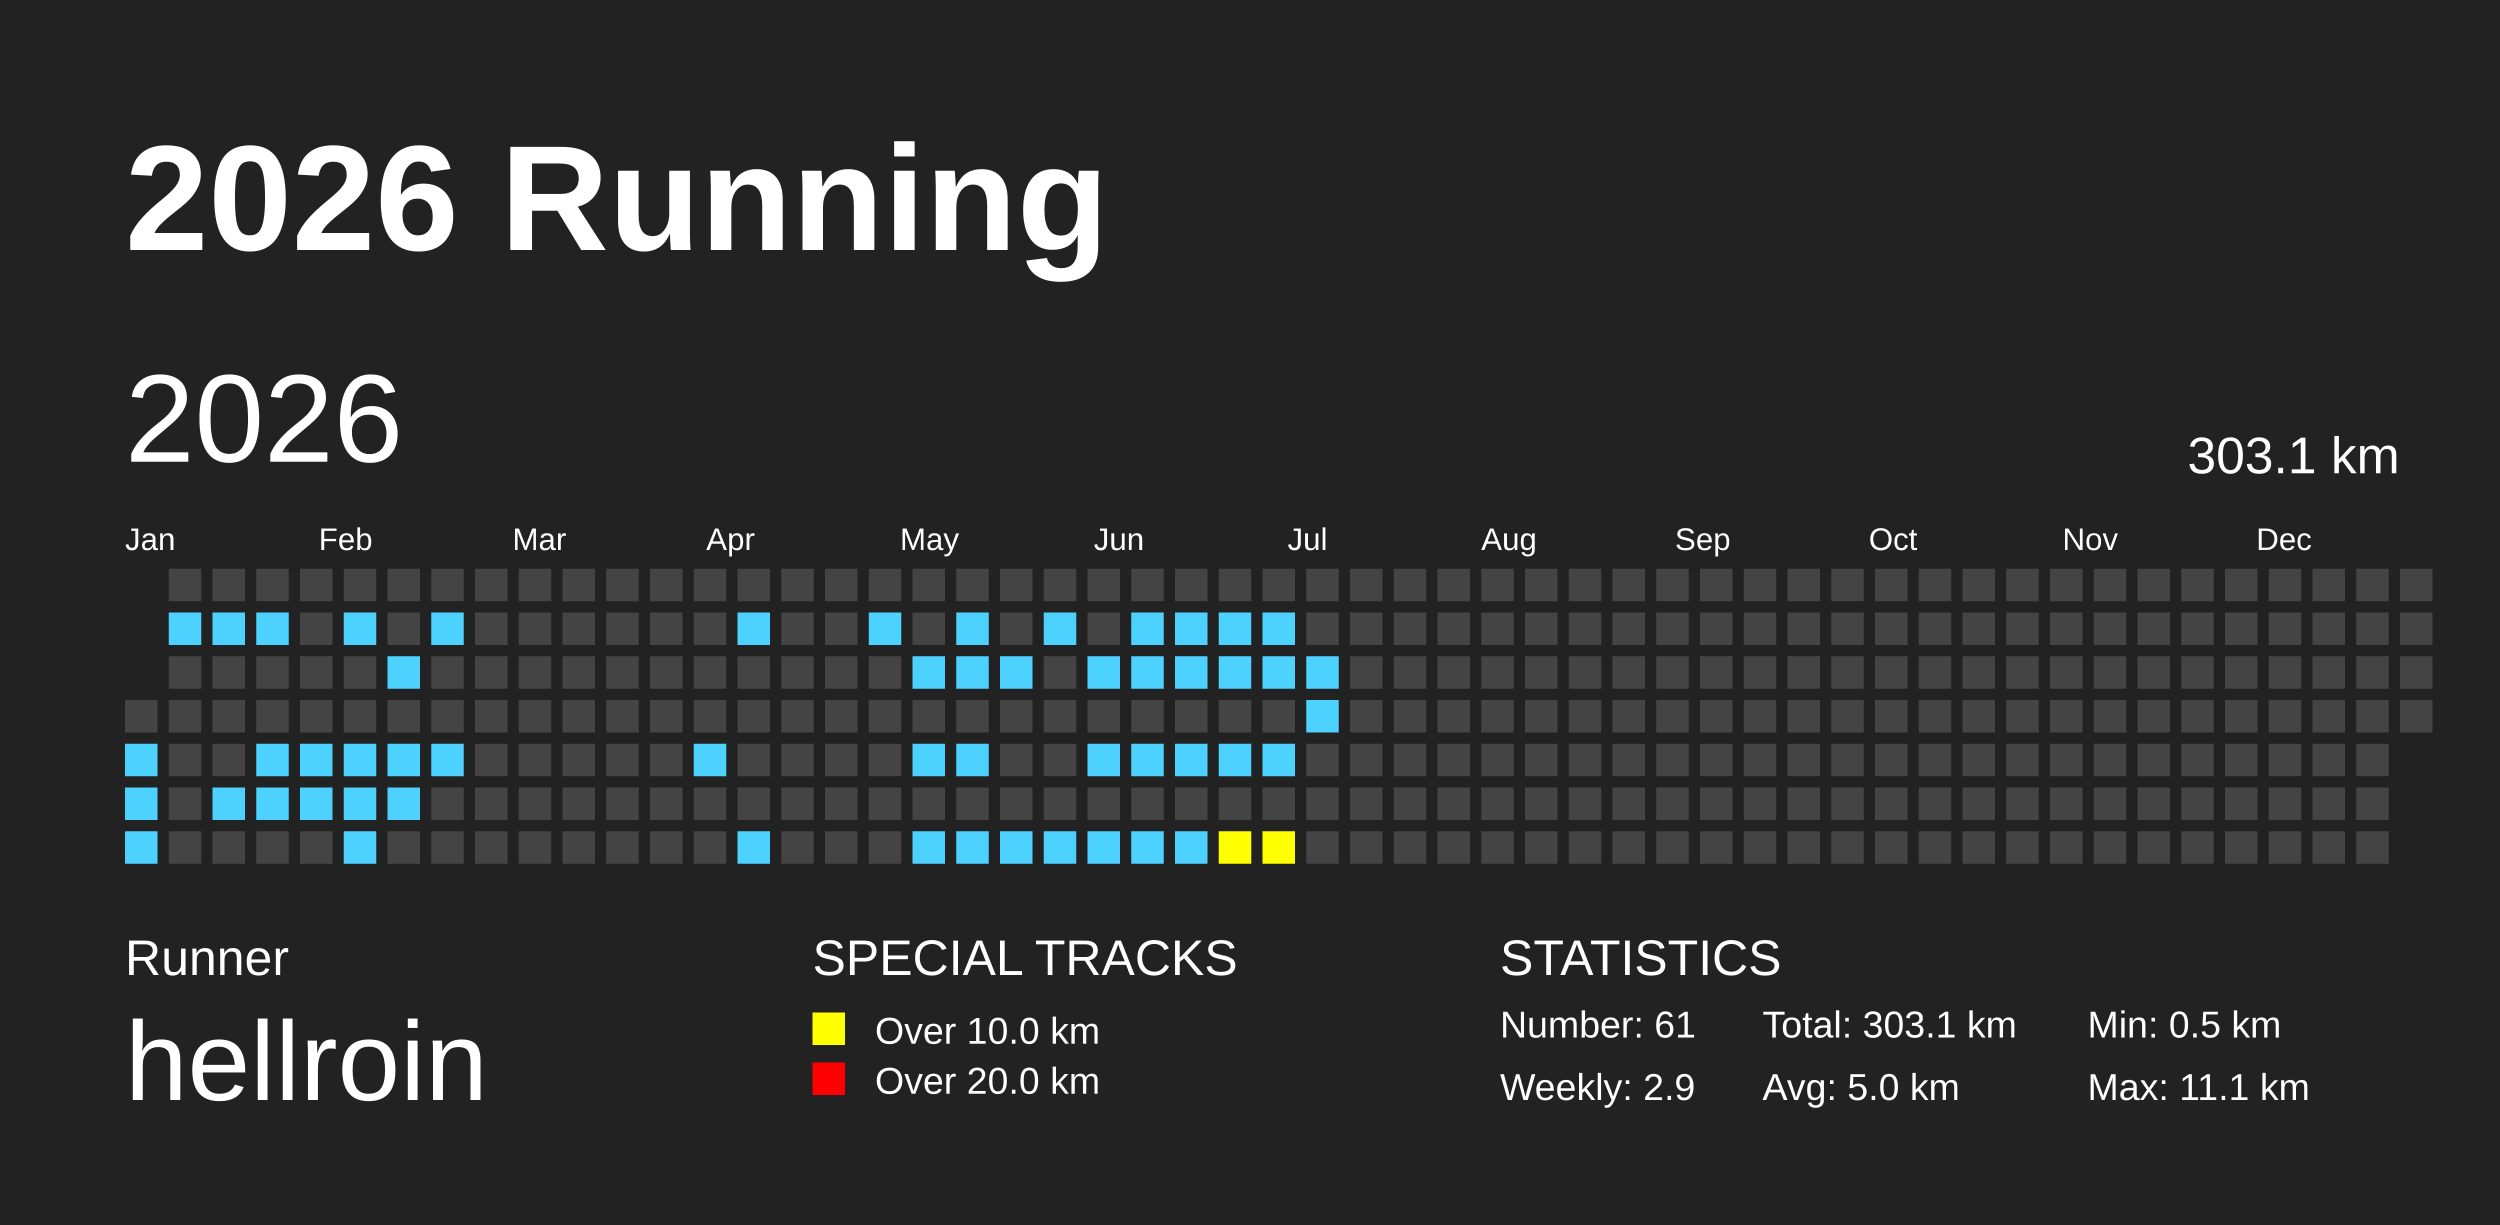
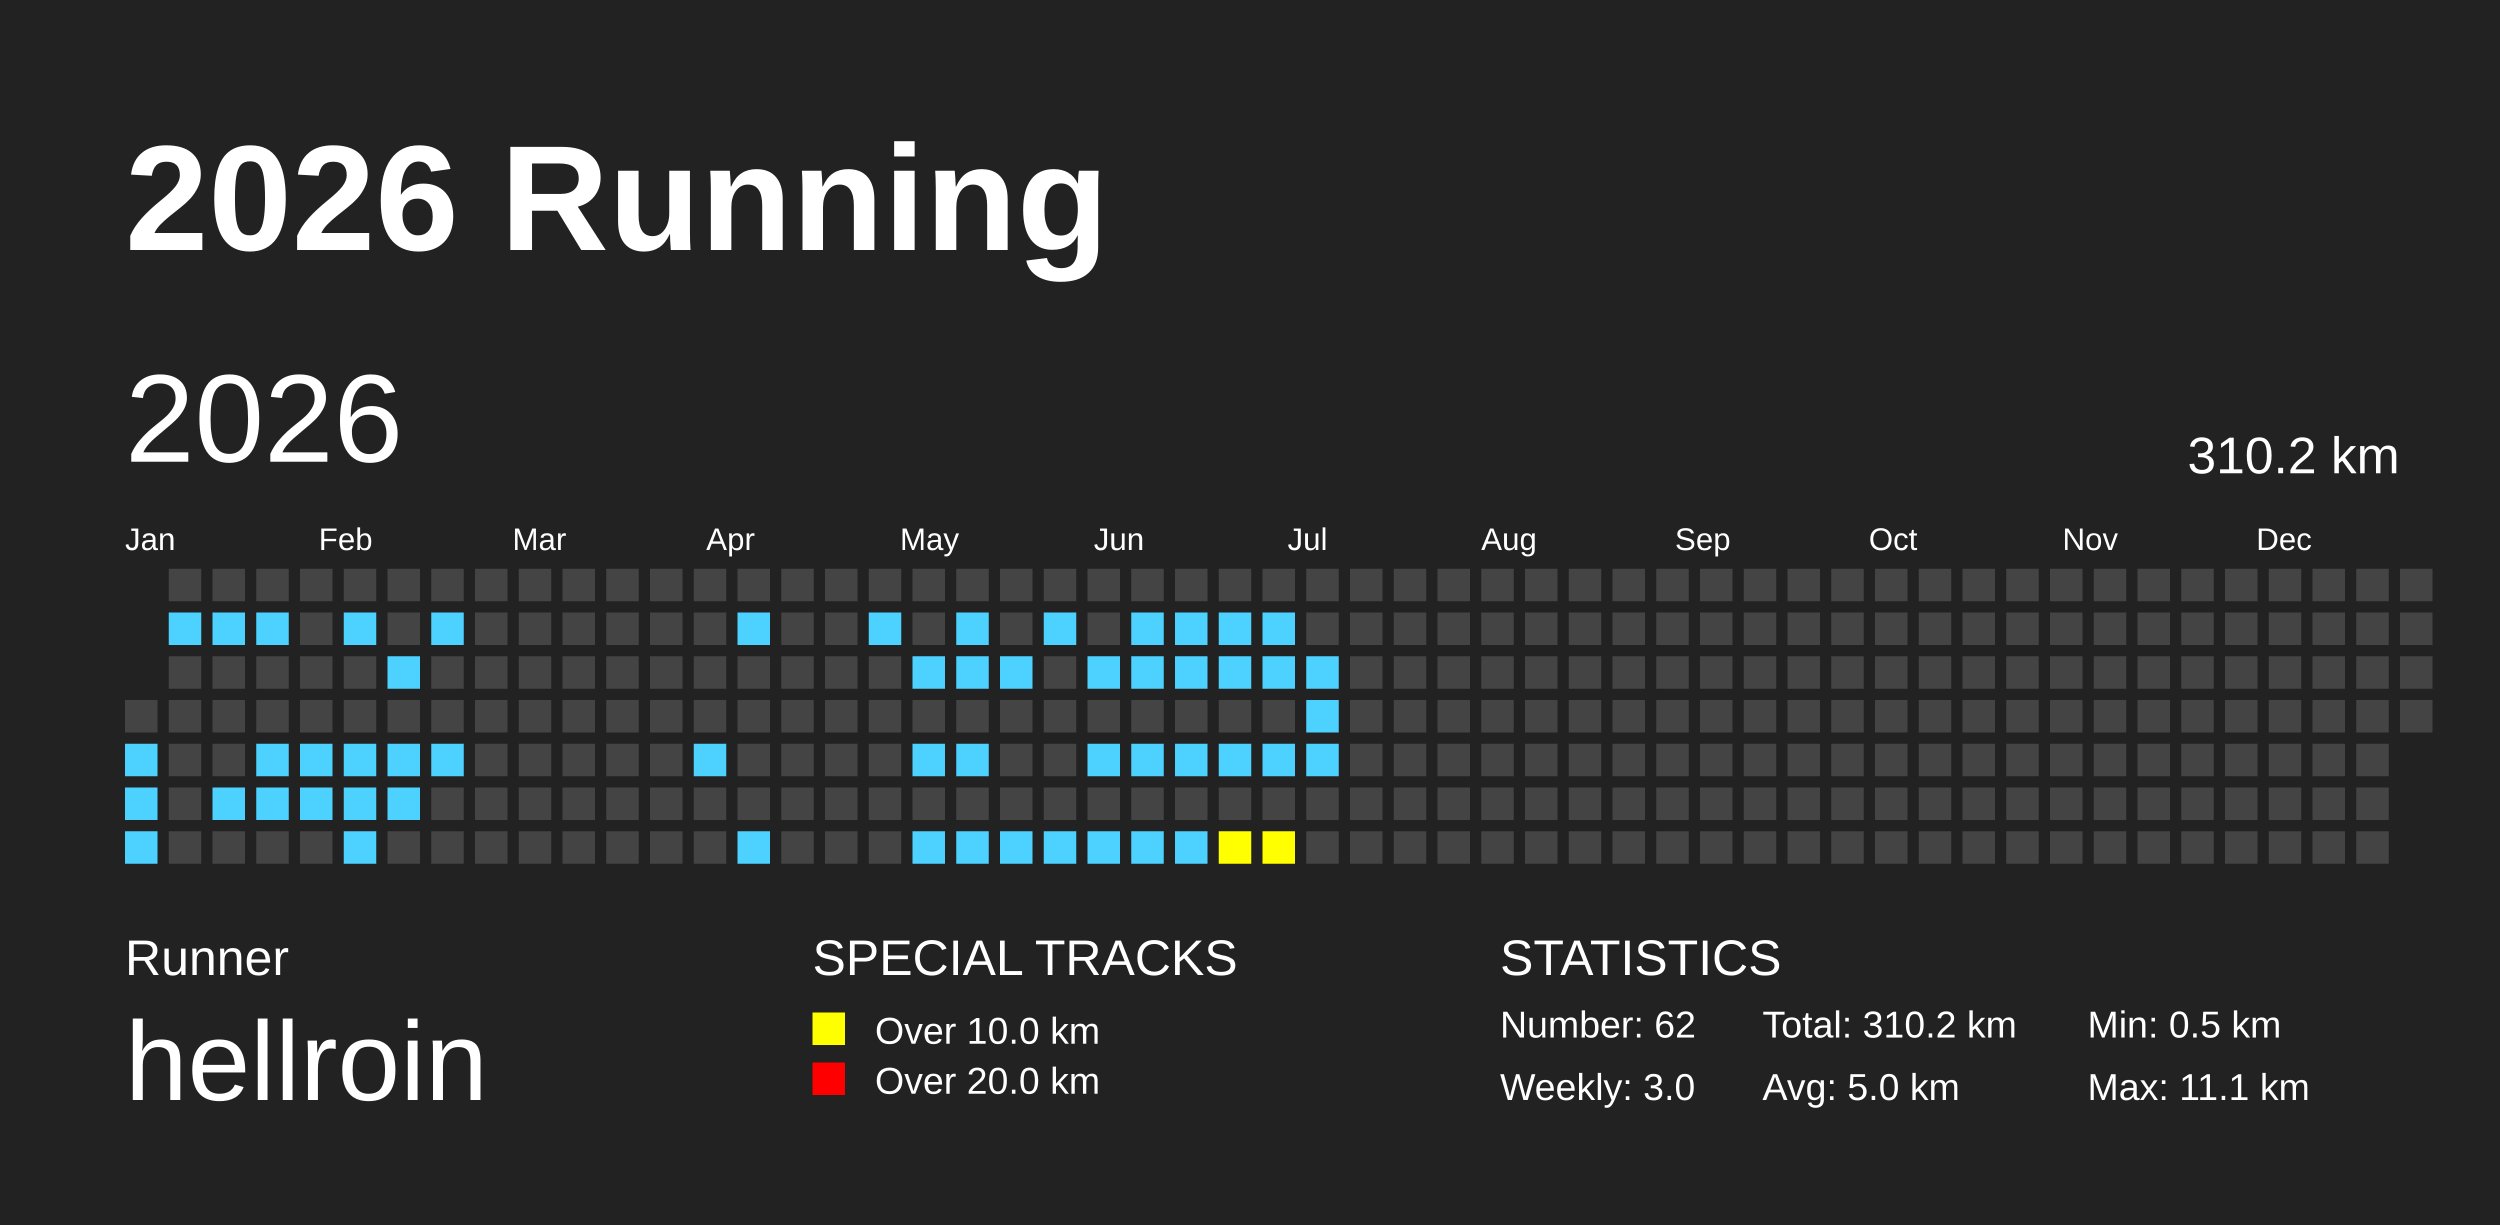
<svg xmlns="http://www.w3.org/2000/svg" baseProfile="full" height="98mm" version="1.1" viewBox="0,0,200,98" width="200mm">
  <defs />
  <rect fill="#222222" height="98" width="200" x="0" y="0" />
  <text fill="#FFFFFF" style="font-size:12px; font-family:Arial; font-weight:bold;" x="10" y="20">2026 Running</text>
  <text fill="#FFFFFF" style="font-size:4px; font-family:Arial" x="10" y="78">Runner</text>
  <text fill="#FFFFFF" style="font-size:9px; font-family:Arial" x="10" y="88">hellroin</text>
  <text fill="#FFFFFF" style="font-size:4px; font-family:Arial" x="65" y="78">SPECIAL TRACKS</text>
  <rect fill="yellow" height="2.6" width="2.6" x="65" y="81" />
  <text fill="#FFFFFF" style="font-size:3px; font-family:Arial" x="70" y="83.5">Over 10.0 km</text>
  <rect fill="red" height="2.6" width="2.6" x="65" y="85" />
  <text fill="#FFFFFF" style="font-size:3px; font-family:Arial" x="70" y="87.5">Over 20.0 km</text>
  <text fill="#FFFFFF" style="font-size:4px; font-family:Arial" x="120" y="78">STATISTICS</text>
-   <text fill="#FFFFFF" style="font-size:3px; font-family:Arial" x="120" y="83">Number: 61</text>
-   <text fill="#FFFFFF" style="font-size:3px; font-family:Arial" x="120" y="88">Weekly: 2.9</text>
-   <text fill="#FFFFFF" style="font-size:3px; font-family:Arial" x="141" y="83">Total: 303.1 km</text>
+   <text fill="#FFFFFF" style="font-size:3px; font-family:Arial" x="120" y="83">Number: 62</text>
+   <text fill="#FFFFFF" style="font-size:3px; font-family:Arial" x="120" y="88">Weekly: 3.0</text>
+   <text fill="#FFFFFF" style="font-size:3px; font-family:Arial" x="141" y="83">Total: 310.2 km</text>
  <text fill="#FFFFFF" style="font-size:3px; font-family:Arial" x="141" y="88">Avg: 5.0 km</text>
  <text fill="#FFFFFF" style="font-size:3px; font-family:Arial" x="167" y="83">Min: 0.5 km</text>
  <text fill="#FFFFFF" style="font-size:3px; font-family:Arial" x="167" y="88">Max: 11.1 km</text>
  <text dominant-baseline="hanging" fill="#FFFFFF" style="font-size:10.0px; font-family:Arial;" x="10" y="30">2026</text>
-   <text dominant-baseline="hanging" fill="#FFFFFF" style="font-size:4.125px; font-family:Arial;" x="175" y="35">303.1 km</text>
+   <text dominant-baseline="hanging" fill="#FFFFFF" style="font-size:4.125px; font-family:Arial;" x="175" y="35">310.2 km</text>
  <text fill="#FFFFFF" style="font-size:2.5px; font-family:Arial" x="10.0" y="44">Jan</text>
  <text fill="#FFFFFF" style="font-size:2.5px; font-family:Arial" x="25.5" y="44">Feb</text>
  <text fill="#FFFFFF" style="font-size:2.5px; font-family:Arial" x="41.0" y="44">Mar</text>
  <text fill="#FFFFFF" style="font-size:2.5px; font-family:Arial" x="56.5" y="44">Apr</text>
  <text fill="#FFFFFF" style="font-size:2.5px; font-family:Arial" x="72.0" y="44">May</text>
  <text fill="#FFFFFF" style="font-size:2.5px; font-family:Arial" x="87.5" y="44">Jun</text>
  <text fill="#FFFFFF" style="font-size:2.5px; font-family:Arial" x="103.0" y="44">Jul</text>
  <text fill="#FFFFFF" style="font-size:2.5px; font-family:Arial" x="118.5" y="44">Aug</text>
  <text fill="#FFFFFF" style="font-size:2.5px; font-family:Arial" x="134.0" y="44">Sep</text>
  <text fill="#FFFFFF" style="font-size:2.5px; font-family:Arial" x="149.5" y="44">Oct</text>
  <text fill="#FFFFFF" style="font-size:2.5px; font-family:Arial" x="165.0" y="44">Nov</text>
  <text fill="#FFFFFF" style="font-size:2.5px; font-family:Arial" x="180.5" y="44">Dec</text>
  <rect fill="#444444" height="2.6" width="2.6" x="10.0" y="56.0" />
  <rect fill="#4DD2FF" height="2.6" width="2.6" x="10.0" y="59.5" />
  <rect fill="#4DD2FF" height="2.6" width="2.6" x="10.0" y="63.0" />
  <rect fill="#4DD2FF" height="2.6" width="2.6" x="10.0" y="66.5" />
  <rect fill="#444444" height="2.6" width="2.6" x="13.5" y="45.5" />
  <rect fill="#4DD2FF" height="2.6" width="2.6" x="13.5" y="49.0" />
  <rect fill="#444444" height="2.6" width="2.6" x="13.5" y="52.5" />
  <rect fill="#444444" height="2.6" width="2.6" x="13.5" y="56.0" />
  <rect fill="#444444" height="2.6" width="2.6" x="13.5" y="59.5" />
  <rect fill="#444444" height="2.6" width="2.6" x="13.5" y="63.0" />
  <rect fill="#444444" height="2.6" width="2.6" x="13.5" y="66.5" />
  <rect fill="#444444" height="2.6" width="2.6" x="17.0" y="45.5" />
  <rect fill="#4DD2FF" height="2.6" width="2.6" x="17.0" y="49.0" />
  <rect fill="#444444" height="2.6" width="2.6" x="17.0" y="52.5" />
  <rect fill="#444444" height="2.6" width="2.6" x="17.0" y="56.0" />
  <rect fill="#444444" height="2.6" width="2.6" x="17.0" y="59.5" />
  <rect fill="#4DD2FF" height="2.6" width="2.6" x="17.0" y="63.0" />
  <rect fill="#444444" height="2.6" width="2.6" x="17.0" y="66.5" />
  <rect fill="#444444" height="2.6" width="2.6" x="20.5" y="45.5" />
  <rect fill="#4DD2FF" height="2.6" width="2.6" x="20.5" y="49.0" />
  <rect fill="#444444" height="2.6" width="2.6" x="20.5" y="52.5" />
  <rect fill="#444444" height="2.6" width="2.6" x="20.5" y="56.0" />
  <rect fill="#4DD2FF" height="2.6" width="2.6" x="20.5" y="59.5" />
  <rect fill="#4DD2FF" height="2.6" width="2.6" x="20.5" y="63.0" />
  <rect fill="#444444" height="2.6" width="2.6" x="20.5" y="66.5" />
  <rect fill="#444444" height="2.6" width="2.6" x="24.0" y="45.5" />
  <rect fill="#444444" height="2.6" width="2.6" x="24.0" y="49.0" />
  <rect fill="#444444" height="2.6" width="2.6" x="24.0" y="52.5" />
  <rect fill="#444444" height="2.6" width="2.6" x="24.0" y="56.0" />
  <rect fill="#4DD2FF" height="2.6" width="2.6" x="24.0" y="59.5" />
  <rect fill="#4DD2FF" height="2.6" width="2.6" x="24.0" y="63.0" />
  <rect fill="#444444" height="2.6" width="2.6" x="24.0" y="66.5" />
  <rect fill="#444444" height="2.6" width="2.6" x="27.5" y="45.5" />
  <rect fill="#4DD2FF" height="2.6" width="2.6" x="27.5" y="49.0" />
  <rect fill="#444444" height="2.6" width="2.6" x="27.5" y="52.5" />
  <rect fill="#444444" height="2.6" width="2.6" x="27.5" y="56.0" />
  <rect fill="#4DD2FF" height="2.6" width="2.6" x="27.5" y="59.5" />
  <rect fill="#4DD2FF" height="2.6" width="2.6" x="27.5" y="63.0" />
  <rect fill="#4DD2FF" height="2.6" width="2.6" x="27.5" y="66.5" />
  <rect fill="#444444" height="2.6" width="2.6" x="31.0" y="45.5" />
  <rect fill="#444444" height="2.6" width="2.6" x="31.0" y="49.0" />
  <rect fill="#4DD2FF" height="2.6" width="2.6" x="31.0" y="52.5" />
  <rect fill="#444444" height="2.6" width="2.6" x="31.0" y="56.0" />
  <rect fill="#4DD2FF" height="2.6" width="2.6" x="31.0" y="59.5" />
  <rect fill="#4DD2FF" height="2.6" width="2.6" x="31.0" y="63.0" />
  <rect fill="#444444" height="2.6" width="2.6" x="31.0" y="66.5" />
  <rect fill="#444444" height="2.6" width="2.6" x="34.5" y="45.5" />
  <rect fill="#4DD2FF" height="2.6" width="2.6" x="34.5" y="49.0" />
  <rect fill="#444444" height="2.6" width="2.6" x="34.5" y="52.5" />
  <rect fill="#444444" height="2.6" width="2.6" x="34.5" y="56.0" />
  <rect fill="#4DD2FF" height="2.6" width="2.6" x="34.5" y="59.5" />
  <rect fill="#444444" height="2.6" width="2.6" x="34.5" y="63.0" />
  <rect fill="#444444" height="2.6" width="2.6" x="34.5" y="66.5" />
  <rect fill="#444444" height="2.6" width="2.6" x="38.0" y="45.5" />
  <rect fill="#444444" height="2.6" width="2.6" x="38.0" y="49.0" />
  <rect fill="#444444" height="2.6" width="2.6" x="38.0" y="52.5" />
  <rect fill="#444444" height="2.6" width="2.6" x="38.0" y="56.0" />
  <rect fill="#444444" height="2.6" width="2.6" x="38.0" y="59.5" />
  <rect fill="#444444" height="2.6" width="2.6" x="38.0" y="63.0" />
  <rect fill="#444444" height="2.6" width="2.6" x="38.0" y="66.5" />
  <rect fill="#444444" height="2.6" width="2.6" x="41.5" y="45.5" />
  <rect fill="#444444" height="2.6" width="2.6" x="41.5" y="49.0" />
  <rect fill="#444444" height="2.6" width="2.6" x="41.5" y="52.5" />
  <rect fill="#444444" height="2.6" width="2.6" x="41.5" y="56.0" />
  <rect fill="#444444" height="2.6" width="2.6" x="41.5" y="59.5" />
  <rect fill="#444444" height="2.6" width="2.6" x="41.5" y="63.0" />
  <rect fill="#444444" height="2.6" width="2.6" x="41.5" y="66.5" />
  <rect fill="#444444" height="2.6" width="2.6" x="45.0" y="45.5" />
  <rect fill="#444444" height="2.6" width="2.6" x="45.0" y="49.0" />
  <rect fill="#444444" height="2.6" width="2.6" x="45.0" y="52.5" />
  <rect fill="#444444" height="2.6" width="2.6" x="45.0" y="56.0" />
  <rect fill="#444444" height="2.6" width="2.6" x="45.0" y="59.5" />
  <rect fill="#444444" height="2.6" width="2.6" x="45.0" y="63.0" />
  <rect fill="#444444" height="2.6" width="2.6" x="45.0" y="66.5" />
  <rect fill="#444444" height="2.6" width="2.6" x="48.5" y="45.5" />
  <rect fill="#444444" height="2.6" width="2.6" x="48.5" y="49.0" />
  <rect fill="#444444" height="2.6" width="2.6" x="48.5" y="52.5" />
  <rect fill="#444444" height="2.6" width="2.6" x="48.5" y="56.0" />
  <rect fill="#444444" height="2.6" width="2.6" x="48.5" y="59.5" />
  <rect fill="#444444" height="2.6" width="2.6" x="48.5" y="63.0" />
  <rect fill="#444444" height="2.6" width="2.6" x="48.5" y="66.5" />
  <rect fill="#444444" height="2.6" width="2.6" x="52.0" y="45.5" />
  <rect fill="#444444" height="2.6" width="2.6" x="52.0" y="49.0" />
  <rect fill="#444444" height="2.6" width="2.6" x="52.0" y="52.5" />
  <rect fill="#444444" height="2.6" width="2.6" x="52.0" y="56.0" />
  <rect fill="#444444" height="2.6" width="2.6" x="52.0" y="59.5" />
  <rect fill="#444444" height="2.6" width="2.6" x="52.0" y="63.0" />
  <rect fill="#444444" height="2.6" width="2.6" x="52.0" y="66.5" />
  <rect fill="#444444" height="2.6" width="2.6" x="55.5" y="45.5" />
  <rect fill="#444444" height="2.6" width="2.6" x="55.5" y="49.0" />
  <rect fill="#444444" height="2.6" width="2.6" x="55.5" y="52.5" />
  <rect fill="#444444" height="2.6" width="2.6" x="55.5" y="56.0" />
  <rect fill="#4DD2FF" height="2.6" width="2.6" x="55.5" y="59.5" />
  <rect fill="#444444" height="2.6" width="2.6" x="55.5" y="63.0" />
  <rect fill="#444444" height="2.6" width="2.6" x="55.5" y="66.5" />
  <rect fill="#444444" height="2.6" width="2.6" x="59.0" y="45.5" />
  <rect fill="#4DD2FF" height="2.6" width="2.6" x="59.0" y="49.0" />
  <rect fill="#444444" height="2.6" width="2.6" x="59.0" y="52.5" />
  <rect fill="#444444" height="2.6" width="2.6" x="59.0" y="56.0" />
  <rect fill="#444444" height="2.6" width="2.6" x="59.0" y="59.5" />
  <rect fill="#444444" height="2.6" width="2.6" x="59.0" y="63.0" />
  <rect fill="#4DD2FF" height="2.6" width="2.6" x="59.0" y="66.5" />
  <rect fill="#444444" height="2.6" width="2.6" x="62.5" y="45.5" />
  <rect fill="#444444" height="2.6" width="2.6" x="62.5" y="49.0" />
  <rect fill="#444444" height="2.6" width="2.6" x="62.5" y="52.5" />
  <rect fill="#444444" height="2.6" width="2.6" x="62.5" y="56.0" />
  <rect fill="#444444" height="2.6" width="2.6" x="62.5" y="59.5" />
  <rect fill="#444444" height="2.6" width="2.6" x="62.5" y="63.0" />
  <rect fill="#444444" height="2.6" width="2.6" x="62.5" y="66.5" />
  <rect fill="#444444" height="2.6" width="2.6" x="66.0" y="45.5" />
  <rect fill="#444444" height="2.6" width="2.6" x="66.0" y="49.0" />
  <rect fill="#444444" height="2.6" width="2.6" x="66.0" y="52.5" />
  <rect fill="#444444" height="2.6" width="2.6" x="66.0" y="56.0" />
  <rect fill="#444444" height="2.6" width="2.6" x="66.0" y="59.5" />
  <rect fill="#444444" height="2.6" width="2.6" x="66.0" y="63.0" />
  <rect fill="#444444" height="2.6" width="2.6" x="66.0" y="66.5" />
  <rect fill="#444444" height="2.6" width="2.6" x="69.5" y="45.5" />
  <rect fill="#4DD2FF" height="2.6" width="2.6" x="69.5" y="49.0" />
  <rect fill="#444444" height="2.6" width="2.6" x="69.5" y="52.5" />
  <rect fill="#444444" height="2.6" width="2.6" x="69.5" y="56.0" />
  <rect fill="#444444" height="2.6" width="2.6" x="69.5" y="59.5" />
  <rect fill="#444444" height="2.6" width="2.6" x="69.5" y="63.0" />
  <rect fill="#444444" height="2.6" width="2.6" x="69.5" y="66.5" />
  <rect fill="#444444" height="2.6" width="2.6" x="73.0" y="45.5" />
  <rect fill="#444444" height="2.6" width="2.6" x="73.0" y="49.0" />
  <rect fill="#4DD2FF" height="2.6" width="2.6" x="73.0" y="52.5" />
  <rect fill="#444444" height="2.6" width="2.6" x="73.0" y="56.0" />
  <rect fill="#4DD2FF" height="2.6" width="2.6" x="73.0" y="59.5" />
  <rect fill="#444444" height="2.6" width="2.6" x="73.0" y="63.0" />
  <rect fill="#4DD2FF" height="2.6" width="2.6" x="73.0" y="66.5" />
  <rect fill="#444444" height="2.6" width="2.6" x="76.5" y="45.5" />
  <rect fill="#4DD2FF" height="2.6" width="2.6" x="76.5" y="49.0" />
  <rect fill="#4DD2FF" height="2.6" width="2.6" x="76.5" y="52.5" />
  <rect fill="#444444" height="2.6" width="2.6" x="76.5" y="56.0" />
  <rect fill="#4DD2FF" height="2.6" width="2.6" x="76.5" y="59.5" />
  <rect fill="#444444" height="2.6" width="2.6" x="76.5" y="63.0" />
  <rect fill="#4DD2FF" height="2.6" width="2.6" x="76.5" y="66.5" />
  <rect fill="#444444" height="2.6" width="2.6" x="80.0" y="45.5" />
  <rect fill="#444444" height="2.6" width="2.6" x="80.0" y="49.0" />
  <rect fill="#4DD2FF" height="2.6" width="2.6" x="80.0" y="52.5" />
  <rect fill="#444444" height="2.6" width="2.6" x="80.0" y="56.0" />
  <rect fill="#444444" height="2.6" width="2.6" x="80.0" y="59.5" />
  <rect fill="#444444" height="2.6" width="2.6" x="80.0" y="63.0" />
  <rect fill="#4DD2FF" height="2.6" width="2.6" x="80.0" y="66.5" />
  <rect fill="#444444" height="2.6" width="2.6" x="83.5" y="45.5" />
  <rect fill="#4DD2FF" height="2.6" width="2.6" x="83.5" y="49.0" />
  <rect fill="#444444" height="2.6" width="2.6" x="83.5" y="52.5" />
  <rect fill="#444444" height="2.6" width="2.6" x="83.5" y="56.0" />
  <rect fill="#444444" height="2.6" width="2.6" x="83.5" y="59.5" />
  <rect fill="#444444" height="2.6" width="2.6" x="83.5" y="63.0" />
  <rect fill="#4DD2FF" height="2.6" width="2.6" x="83.5" y="66.5" />
  <rect fill="#444444" height="2.6" width="2.6" x="87.0" y="45.5" />
  <rect fill="#444444" height="2.6" width="2.6" x="87.0" y="49.0" />
  <rect fill="#4DD2FF" height="2.6" width="2.6" x="87.0" y="52.5" />
  <rect fill="#444444" height="2.6" width="2.6" x="87.0" y="56.0" />
  <rect fill="#4DD2FF" height="2.6" width="2.6" x="87.0" y="59.5" />
  <rect fill="#444444" height="2.6" width="2.6" x="87.0" y="63.0" />
  <rect fill="#4DD2FF" height="2.6" width="2.6" x="87.0" y="66.5" />
  <rect fill="#444444" height="2.6" width="2.6" x="90.5" y="45.5" />
  <rect fill="#4DD2FF" height="2.6" width="2.6" x="90.5" y="49.0" />
  <rect fill="#4DD2FF" height="2.6" width="2.6" x="90.5" y="52.5" />
  <rect fill="#444444" height="2.6" width="2.6" x="90.5" y="56.0" />
  <rect fill="#4DD2FF" height="2.6" width="2.6" x="90.5" y="59.5" />
  <rect fill="#444444" height="2.6" width="2.6" x="90.5" y="63.0" />
  <rect fill="#4DD2FF" height="2.6" width="2.6" x="90.5" y="66.5" />
  <rect fill="#444444" height="2.6" width="2.6" x="94.0" y="45.5" />
  <rect fill="#4DD2FF" height="2.6" width="2.6" x="94.0" y="49.0" />
  <rect fill="#4DD2FF" height="2.6" width="2.6" x="94.0" y="52.5" />
  <rect fill="#444444" height="2.6" width="2.6" x="94.0" y="56.0" />
  <rect fill="#4DD2FF" height="2.6" width="2.6" x="94.0" y="59.5" />
  <rect fill="#444444" height="2.6" width="2.6" x="94.0" y="63.0" />
  <rect fill="#4DD2FF" height="2.6" width="2.6" x="94.0" y="66.5" />
  <rect fill="#444444" height="2.6" width="2.6" x="97.5" y="45.5" />
  <rect fill="#4DD2FF" height="2.6" width="2.6" x="97.5" y="49.0" />
  <rect fill="#4DD2FF" height="2.6" width="2.6" x="97.5" y="52.5" />
  <rect fill="#444444" height="2.6" width="2.6" x="97.5" y="56.0" />
  <rect fill="#4DD2FF" height="2.6" width="2.6" x="97.5" y="59.5" />
  <rect fill="#444444" height="2.6" width="2.6" x="97.5" y="63.0" />
  <rect fill="yellow" height="2.6" width="2.6" x="97.5" y="66.5" />
  <rect fill="#444444" height="2.6" width="2.6" x="101.0" y="45.5" />
  <rect fill="#4DD2FF" height="2.6" width="2.6" x="101.0" y="49.0" />
  <rect fill="#4DD2FF" height="2.6" width="2.6" x="101.0" y="52.5" />
  <rect fill="#444444" height="2.6" width="2.6" x="101.0" y="56.0" />
  <rect fill="#4DD2FF" height="2.6" width="2.6" x="101.0" y="59.5" />
  <rect fill="#444444" height="2.6" width="2.6" x="101.0" y="63.0" />
  <rect fill="yellow" height="2.6" width="2.6" x="101.0" y="66.5" />
  <rect fill="#444444" height="2.6" width="2.6" x="104.5" y="45.5" />
  <rect fill="#444444" height="2.6" width="2.6" x="104.5" y="49.0" />
  <rect fill="#4DD2FF" height="2.6" width="2.6" x="104.5" y="52.5" />
  <rect fill="#4DD2FF" height="2.6" width="2.6" x="104.5" y="56.0" />
-   <rect fill="#444444" height="2.6" width="2.6" x="104.5" y="59.5" />
+   <rect fill="#4DD2FF" height="2.6" width="2.6" x="104.5" y="59.5" />
  <rect fill="#444444" height="2.6" width="2.6" x="104.5" y="63.0" />
  <rect fill="#444444" height="2.6" width="2.6" x="104.5" y="66.5" />
  <rect fill="#444444" height="2.6" width="2.6" x="108.0" y="45.5" />
  <rect fill="#444444" height="2.6" width="2.6" x="108.0" y="49.0" />
  <rect fill="#444444" height="2.6" width="2.6" x="108.0" y="52.5" />
  <rect fill="#444444" height="2.6" width="2.6" x="108.0" y="56.0" />
  <rect fill="#444444" height="2.6" width="2.6" x="108.0" y="59.5" />
  <rect fill="#444444" height="2.6" width="2.6" x="108.0" y="63.0" />
  <rect fill="#444444" height="2.6" width="2.6" x="108.0" y="66.5" />
  <rect fill="#444444" height="2.6" width="2.6" x="111.5" y="45.5" />
  <rect fill="#444444" height="2.6" width="2.6" x="111.5" y="49.0" />
  <rect fill="#444444" height="2.6" width="2.6" x="111.5" y="52.5" />
  <rect fill="#444444" height="2.6" width="2.6" x="111.5" y="56.0" />
  <rect fill="#444444" height="2.6" width="2.6" x="111.5" y="59.5" />
  <rect fill="#444444" height="2.6" width="2.6" x="111.5" y="63.0" />
  <rect fill="#444444" height="2.6" width="2.6" x="111.5" y="66.5" />
  <rect fill="#444444" height="2.6" width="2.6" x="115.0" y="45.5" />
  <rect fill="#444444" height="2.6" width="2.6" x="115.0" y="49.0" />
  <rect fill="#444444" height="2.6" width="2.6" x="115.0" y="52.5" />
  <rect fill="#444444" height="2.6" width="2.6" x="115.0" y="56.0" />
  <rect fill="#444444" height="2.6" width="2.6" x="115.0" y="59.5" />
  <rect fill="#444444" height="2.6" width="2.6" x="115.0" y="63.0" />
  <rect fill="#444444" height="2.6" width="2.6" x="115.0" y="66.5" />
  <rect fill="#444444" height="2.6" width="2.6" x="118.5" y="45.5" />
  <rect fill="#444444" height="2.6" width="2.6" x="118.5" y="49.0" />
  <rect fill="#444444" height="2.6" width="2.6" x="118.5" y="52.5" />
  <rect fill="#444444" height="2.6" width="2.6" x="118.5" y="56.0" />
  <rect fill="#444444" height="2.6" width="2.6" x="118.5" y="59.5" />
  <rect fill="#444444" height="2.6" width="2.6" x="118.5" y="63.0" />
  <rect fill="#444444" height="2.6" width="2.6" x="118.5" y="66.5" />
  <rect fill="#444444" height="2.6" width="2.6" x="122.0" y="45.5" />
  <rect fill="#444444" height="2.6" width="2.6" x="122.0" y="49.0" />
  <rect fill="#444444" height="2.6" width="2.6" x="122.0" y="52.5" />
  <rect fill="#444444" height="2.6" width="2.6" x="122.0" y="56.0" />
  <rect fill="#444444" height="2.6" width="2.6" x="122.0" y="59.5" />
  <rect fill="#444444" height="2.6" width="2.6" x="122.0" y="63.0" />
  <rect fill="#444444" height="2.6" width="2.6" x="122.0" y="66.5" />
  <rect fill="#444444" height="2.6" width="2.6" x="125.5" y="45.5" />
  <rect fill="#444444" height="2.6" width="2.6" x="125.5" y="49.0" />
  <rect fill="#444444" height="2.6" width="2.6" x="125.5" y="52.5" />
  <rect fill="#444444" height="2.6" width="2.6" x="125.5" y="56.0" />
  <rect fill="#444444" height="2.6" width="2.6" x="125.5" y="59.5" />
  <rect fill="#444444" height="2.6" width="2.6" x="125.5" y="63.0" />
  <rect fill="#444444" height="2.6" width="2.6" x="125.5" y="66.5" />
  <rect fill="#444444" height="2.6" width="2.6" x="129.0" y="45.5" />
  <rect fill="#444444" height="2.6" width="2.6" x="129.0" y="49.0" />
  <rect fill="#444444" height="2.6" width="2.6" x="129.0" y="52.5" />
  <rect fill="#444444" height="2.6" width="2.6" x="129.0" y="56.0" />
  <rect fill="#444444" height="2.6" width="2.6" x="129.0" y="59.5" />
  <rect fill="#444444" height="2.6" width="2.6" x="129.0" y="63.0" />
  <rect fill="#444444" height="2.6" width="2.6" x="129.0" y="66.5" />
  <rect fill="#444444" height="2.6" width="2.6" x="132.5" y="45.5" />
  <rect fill="#444444" height="2.6" width="2.6" x="132.5" y="49.0" />
  <rect fill="#444444" height="2.6" width="2.6" x="132.5" y="52.5" />
  <rect fill="#444444" height="2.6" width="2.6" x="132.5" y="56.0" />
  <rect fill="#444444" height="2.6" width="2.6" x="132.5" y="59.5" />
  <rect fill="#444444" height="2.6" width="2.6" x="132.5" y="63.0" />
  <rect fill="#444444" height="2.6" width="2.6" x="132.5" y="66.5" />
  <rect fill="#444444" height="2.6" width="2.6" x="136.0" y="45.5" />
  <rect fill="#444444" height="2.6" width="2.6" x="136.0" y="49.0" />
  <rect fill="#444444" height="2.6" width="2.6" x="136.0" y="52.5" />
  <rect fill="#444444" height="2.6" width="2.6" x="136.0" y="56.0" />
  <rect fill="#444444" height="2.6" width="2.6" x="136.0" y="59.5" />
  <rect fill="#444444" height="2.6" width="2.6" x="136.0" y="63.0" />
  <rect fill="#444444" height="2.6" width="2.6" x="136.0" y="66.5" />
  <rect fill="#444444" height="2.6" width="2.6" x="139.5" y="45.5" />
  <rect fill="#444444" height="2.6" width="2.6" x="139.5" y="49.0" />
  <rect fill="#444444" height="2.6" width="2.6" x="139.5" y="52.5" />
  <rect fill="#444444" height="2.6" width="2.6" x="139.5" y="56.0" />
  <rect fill="#444444" height="2.6" width="2.6" x="139.5" y="59.5" />
  <rect fill="#444444" height="2.6" width="2.6" x="139.5" y="63.0" />
  <rect fill="#444444" height="2.6" width="2.6" x="139.5" y="66.5" />
  <rect fill="#444444" height="2.6" width="2.6" x="143.0" y="45.5" />
  <rect fill="#444444" height="2.6" width="2.6" x="143.0" y="49.0" />
  <rect fill="#444444" height="2.6" width="2.6" x="143.0" y="52.5" />
  <rect fill="#444444" height="2.6" width="2.6" x="143.0" y="56.0" />
  <rect fill="#444444" height="2.6" width="2.6" x="143.0" y="59.5" />
  <rect fill="#444444" height="2.6" width="2.6" x="143.0" y="63.0" />
  <rect fill="#444444" height="2.6" width="2.6" x="143.0" y="66.5" />
  <rect fill="#444444" height="2.6" width="2.6" x="146.5" y="45.5" />
  <rect fill="#444444" height="2.6" width="2.6" x="146.5" y="49.0" />
  <rect fill="#444444" height="2.6" width="2.6" x="146.5" y="52.5" />
  <rect fill="#444444" height="2.6" width="2.6" x="146.5" y="56.0" />
  <rect fill="#444444" height="2.6" width="2.6" x="146.5" y="59.5" />
  <rect fill="#444444" height="2.6" width="2.6" x="146.5" y="63.0" />
  <rect fill="#444444" height="2.6" width="2.6" x="146.5" y="66.5" />
  <rect fill="#444444" height="2.6" width="2.6" x="150.0" y="45.5" />
  <rect fill="#444444" height="2.6" width="2.6" x="150.0" y="49.0" />
  <rect fill="#444444" height="2.6" width="2.6" x="150.0" y="52.5" />
  <rect fill="#444444" height="2.6" width="2.6" x="150.0" y="56.0" />
  <rect fill="#444444" height="2.6" width="2.6" x="150.0" y="59.5" />
  <rect fill="#444444" height="2.6" width="2.6" x="150.0" y="63.0" />
  <rect fill="#444444" height="2.6" width="2.6" x="150.0" y="66.5" />
  <rect fill="#444444" height="2.6" width="2.6" x="153.5" y="45.5" />
  <rect fill="#444444" height="2.6" width="2.6" x="153.5" y="49.0" />
  <rect fill="#444444" height="2.6" width="2.6" x="153.5" y="52.5" />
  <rect fill="#444444" height="2.6" width="2.6" x="153.5" y="56.0" />
  <rect fill="#444444" height="2.6" width="2.6" x="153.5" y="59.5" />
  <rect fill="#444444" height="2.6" width="2.6" x="153.5" y="63.0" />
  <rect fill="#444444" height="2.6" width="2.6" x="153.5" y="66.5" />
  <rect fill="#444444" height="2.6" width="2.6" x="157.0" y="45.5" />
  <rect fill="#444444" height="2.6" width="2.6" x="157.0" y="49.0" />
  <rect fill="#444444" height="2.6" width="2.6" x="157.0" y="52.5" />
  <rect fill="#444444" height="2.6" width="2.6" x="157.0" y="56.0" />
  <rect fill="#444444" height="2.6" width="2.6" x="157.0" y="59.5" />
  <rect fill="#444444" height="2.6" width="2.6" x="157.0" y="63.0" />
  <rect fill="#444444" height="2.6" width="2.6" x="157.0" y="66.5" />
  <rect fill="#444444" height="2.6" width="2.6" x="160.5" y="45.5" />
  <rect fill="#444444" height="2.6" width="2.6" x="160.5" y="49.0" />
  <rect fill="#444444" height="2.6" width="2.6" x="160.5" y="52.5" />
  <rect fill="#444444" height="2.6" width="2.6" x="160.5" y="56.0" />
  <rect fill="#444444" height="2.6" width="2.6" x="160.5" y="59.5" />
  <rect fill="#444444" height="2.6" width="2.6" x="160.5" y="63.0" />
  <rect fill="#444444" height="2.6" width="2.6" x="160.5" y="66.5" />
  <rect fill="#444444" height="2.6" width="2.6" x="164.0" y="45.5" />
  <rect fill="#444444" height="2.6" width="2.6" x="164.0" y="49.0" />
  <rect fill="#444444" height="2.6" width="2.6" x="164.0" y="52.5" />
  <rect fill="#444444" height="2.6" width="2.6" x="164.0" y="56.0" />
  <rect fill="#444444" height="2.6" width="2.6" x="164.0" y="59.5" />
  <rect fill="#444444" height="2.6" width="2.6" x="164.0" y="63.0" />
  <rect fill="#444444" height="2.6" width="2.6" x="164.0" y="66.5" />
  <rect fill="#444444" height="2.6" width="2.6" x="167.5" y="45.5" />
  <rect fill="#444444" height="2.6" width="2.6" x="167.5" y="49.0" />
  <rect fill="#444444" height="2.6" width="2.6" x="167.5" y="52.5" />
  <rect fill="#444444" height="2.6" width="2.6" x="167.5" y="56.0" />
  <rect fill="#444444" height="2.6" width="2.6" x="167.5" y="59.5" />
  <rect fill="#444444" height="2.6" width="2.6" x="167.5" y="63.0" />
  <rect fill="#444444" height="2.6" width="2.6" x="167.5" y="66.5" />
  <rect fill="#444444" height="2.6" width="2.6" x="171.0" y="45.5" />
  <rect fill="#444444" height="2.6" width="2.6" x="171.0" y="49.0" />
  <rect fill="#444444" height="2.6" width="2.6" x="171.0" y="52.5" />
  <rect fill="#444444" height="2.6" width="2.6" x="171.0" y="56.0" />
  <rect fill="#444444" height="2.6" width="2.6" x="171.0" y="59.5" />
  <rect fill="#444444" height="2.6" width="2.6" x="171.0" y="63.0" />
  <rect fill="#444444" height="2.6" width="2.6" x="171.0" y="66.5" />
  <rect fill="#444444" height="2.6" width="2.6" x="174.5" y="45.5" />
  <rect fill="#444444" height="2.6" width="2.6" x="174.5" y="49.0" />
  <rect fill="#444444" height="2.6" width="2.6" x="174.5" y="52.5" />
  <rect fill="#444444" height="2.6" width="2.6" x="174.5" y="56.0" />
  <rect fill="#444444" height="2.6" width="2.6" x="174.5" y="59.5" />
  <rect fill="#444444" height="2.6" width="2.6" x="174.5" y="63.0" />
  <rect fill="#444444" height="2.6" width="2.6" x="174.5" y="66.5" />
  <rect fill="#444444" height="2.6" width="2.6" x="178.0" y="45.5" />
  <rect fill="#444444" height="2.6" width="2.6" x="178.0" y="49.0" />
  <rect fill="#444444" height="2.6" width="2.6" x="178.0" y="52.5" />
  <rect fill="#444444" height="2.6" width="2.6" x="178.0" y="56.0" />
  <rect fill="#444444" height="2.6" width="2.6" x="178.0" y="59.5" />
  <rect fill="#444444" height="2.6" width="2.6" x="178.0" y="63.0" />
  <rect fill="#444444" height="2.6" width="2.6" x="178.0" y="66.5" />
  <rect fill="#444444" height="2.6" width="2.6" x="181.5" y="45.5" />
  <rect fill="#444444" height="2.6" width="2.6" x="181.5" y="49.0" />
  <rect fill="#444444" height="2.6" width="2.6" x="181.5" y="52.5" />
  <rect fill="#444444" height="2.6" width="2.6" x="181.5" y="56.0" />
  <rect fill="#444444" height="2.6" width="2.6" x="181.5" y="59.5" />
  <rect fill="#444444" height="2.6" width="2.6" x="181.5" y="63.0" />
  <rect fill="#444444" height="2.6" width="2.6" x="181.5" y="66.5" />
  <rect fill="#444444" height="2.6" width="2.6" x="185.0" y="45.5" />
  <rect fill="#444444" height="2.6" width="2.6" x="185.0" y="49.0" />
  <rect fill="#444444" height="2.6" width="2.6" x="185.0" y="52.5" />
  <rect fill="#444444" height="2.6" width="2.6" x="185.0" y="56.0" />
  <rect fill="#444444" height="2.6" width="2.6" x="185.0" y="59.5" />
  <rect fill="#444444" height="2.6" width="2.6" x="185.0" y="63.0" />
  <rect fill="#444444" height="2.6" width="2.6" x="185.0" y="66.5" />
  <rect fill="#444444" height="2.6" width="2.6" x="188.5" y="45.5" />
  <rect fill="#444444" height="2.6" width="2.6" x="188.5" y="49.0" />
  <rect fill="#444444" height="2.6" width="2.6" x="188.5" y="52.5" />
  <rect fill="#444444" height="2.6" width="2.6" x="188.5" y="56.0" />
  <rect fill="#444444" height="2.6" width="2.6" x="188.5" y="59.5" />
  <rect fill="#444444" height="2.6" width="2.6" x="188.5" y="63.0" />
  <rect fill="#444444" height="2.6" width="2.6" x="188.5" y="66.5" />
  <rect fill="#444444" height="2.6" width="2.6" x="192.0" y="45.5" />
  <rect fill="#444444" height="2.6" width="2.6" x="192.0" y="49.0" />
  <rect fill="#444444" height="2.6" width="2.6" x="192.0" y="52.5" />
  <rect fill="#444444" height="2.6" width="2.6" x="192.0" y="56.0" />
</svg>
